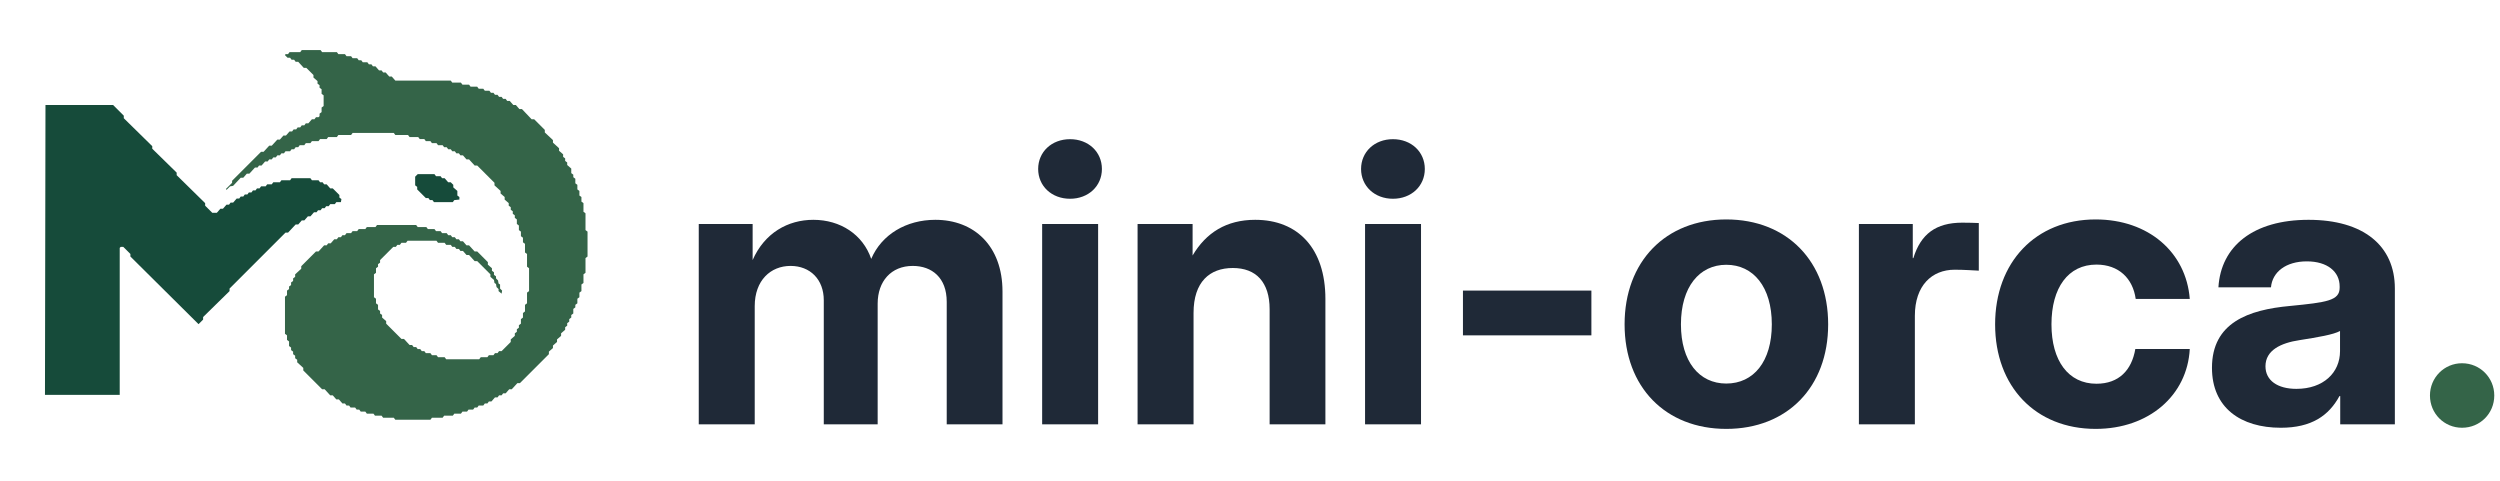
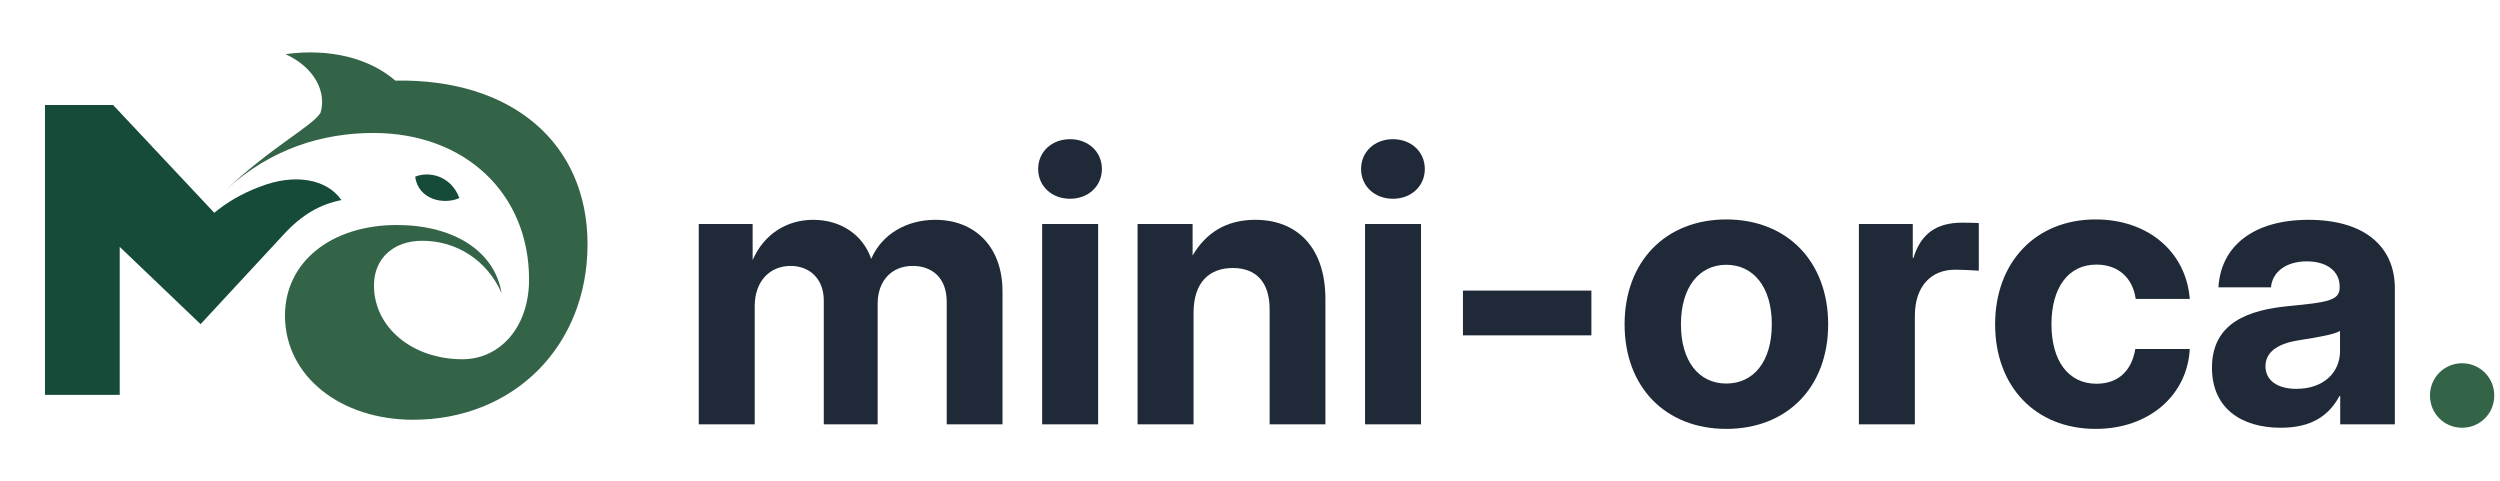
<svg xmlns="http://www.w3.org/2000/svg" width="489" height="94" viewBox="0 0 489 94">
  <g transform="translate(8.000 9.000) scale(0.3978495 0.3978495) translate(-16 -14)">
-     <path d="M 200.00,78.25 L 200.00,82.50 L 201.00,83.25 L 201.00,84.50 L 205.25,88.75 L 206.50,88.75 L 207.25,89.75 L 208.50,89.75 L 209.25,90.75 L 218.50,90.75 L 219.25,89.75 L 221.75,89.50 L 221.75,88.25 L 220.75,87.50 L 220.75,85.25 L 218.75,83.50 L 218.75,82.25 L 217.50,81.00 L 216.25,81.00 L 214.50,79.00 L 213.25,79.00 L 212.50,78.00 L 210.25,78.00 L 209.50,77.00 L 201.25,77.00 Z M 18.00,185.50 L 54.75,185.50 L 54.75,113.25 L 55.25,112.75 L 56.50,112.75 L 60.00,116.25 L 60.00,117.50 L 93.50,150.75 L 95.75,148.50 L 95.75,147.25 L 108.75,134.50 L 108.75,133.25 L 136.25,105.75 L 137.50,105.75 L 141.25,101.75 L 142.50,101.75 L 144.25,99.75 L 145.50,99.75 L 147.25,97.75 L 148.50,97.75 L 150.25,95.75 L 151.50,95.75 L 152.25,94.75 L 153.50,94.75 L 154.25,93.75 L 155.50,93.75 L 156.25,92.75 L 157.50,92.75 L 158.25,91.75 L 160.50,91.75 L 161.25,90.75 L 163.50,90.75 L 163.75,89.25 L 162.75,88.50 L 162.75,87.25 L 159.50,84.00 L 158.25,84.00 L 156.50,82.00 L 155.25,82.00 L 154.50,81.00 L 153.25,81.00 L 152.50,80.00 L 149.25,80.00 L 148.50,79.00 L 139.25,79.00 L 138.50,80.00 L 134.25,80.00 L 133.50,81.00 L 130.25,81.00 L 129.50,82.00 L 127.25,82.00 L 126.50,83.00 L 124.25,83.00 L 123.50,84.00 L 122.25,84.00 L 121.50,85.00 L 120.25,85.00 L 119.50,86.00 L 118.25,86.00 L 117.50,87.00 L 116.25,87.00 L 115.50,88.00 L 114.25,88.00 L 113.50,89.00 L 112.25,89.00 L 110.50,91.00 L 109.25,91.00 L 108.50,92.00 L 107.25,92.00 L 105.50,94.00 L 104.25,94.00 L 102.50,96.00 L 100.25,96.00 L 96.75,92.50 L 96.75,91.25 L 82.75,77.50 L 82.75,76.25 L 70.75,64.50 L 70.75,63.25 L 56.75,49.50 L 56.75,48.25 L 51.50,43.00 L 18.25,43.00 Z" fill="#164B3A" />
-     <path d="M 136.25,18.00 L 136.00,18.50 L 137.25,19.75 L 138.50,19.75 L 139.25,20.75 L 140.50,20.75 L 141.25,21.75 L 142.50,21.75 L 145.25,24.75 L 146.50,24.75 L 150.00,28.25 L 150.00,29.50 L 152.00,31.25 L 152.00,32.50 L 153.00,33.25 L 153.00,34.50 L 154.00,35.25 L 154.00,37.50 L 155.00,38.25 L 155.00,43.50 L 154.00,44.25 L 154.00,46.50 L 153.00,47.25 L 153.00,48.50 L 152.50,49.00 L 151.25,49.00 L 150.50,50.00 L 149.25,50.00 L 147.50,52.00 L 146.25,52.00 L 145.50,53.00 L 144.25,53.00 L 143.50,54.00 L 142.25,54.00 L 141.50,55.00 L 140.25,55.00 L 139.50,56.00 L 138.25,56.00 L 136.50,58.00 L 135.25,58.00 L 133.50,60.00 L 132.25,60.00 L 129.50,63.00 L 128.25,63.00 L 125.50,66.00 L 124.25,66.00 L 110.00,80.25 L 110.00,81.25 L 107.00,84.25 L 107.25,84.75 L 109.00,83.00 L 110.50,82.75 L 114.25,78.75 L 115.50,78.75 L 117.25,76.75 L 118.50,76.75 L 121.25,73.75 L 122.50,73.75 L 123.25,72.75 L 124.50,72.75 L 126.25,70.75 L 127.50,70.75 L 128.25,69.75 L 129.50,69.75 L 130.25,68.75 L 131.50,68.75 L 132.25,67.75 L 133.50,67.75 L 134.25,66.75 L 135.50,66.75 L 136.25,65.75 L 138.50,65.75 L 139.25,64.75 L 140.50,64.75 L 141.25,63.75 L 142.50,63.75 L 143.25,62.75 L 145.50,62.75 L 146.25,61.75 L 148.50,61.75 L 149.25,60.75 L 152.50,60.75 L 153.25,59.75 L 156.50,59.75 L 157.25,58.75 L 161.50,58.75 L 162.25,57.75 L 168.50,57.75 L 169.25,56.75 L 189.50,56.75 L 190.25,57.75 L 196.50,57.75 L 197.25,58.75 L 201.50,58.75 L 202.25,59.75 L 204.50,59.75 L 205.25,60.75 L 207.50,60.75 L 208.25,61.75 L 210.50,61.75 L 211.25,62.75 L 213.50,62.75 L 214.25,63.75 L 215.50,63.75 L 216.25,64.75 L 217.50,64.75 L 218.25,65.75 L 219.50,65.75 L 220.25,66.75 L 221.50,66.75 L 222.25,67.75 L 223.50,67.75 L 225.25,69.75 L 226.50,69.75 L 229.25,72.75 L 230.50,72.75 L 239.00,81.25 L 239.00,82.50 L 242.00,85.25 L 242.00,86.50 L 244.00,88.25 L 244.00,89.50 L 246.00,91.25 L 246.00,92.50 L 247.00,93.25 L 247.00,94.50 L 248.00,95.25 L 248.00,96.50 L 249.00,97.25 L 249.00,98.50 L 250.00,99.25 L 250.00,101.50 L 251.00,102.25 L 251.00,104.50 L 252.00,105.25 L 252.00,107.50 L 253.00,108.25 L 253.00,110.50 L 254.00,111.25 L 254.00,115.50 L 255.00,116.25 L 255.00,122.50 L 256.00,123.25 L 256.00,134.50 L 255.00,135.25 L 255.00,140.50 L 254.00,141.25 L 254.00,144.50 L 253.00,145.25 L 253.00,147.50 L 252.00,148.25 L 252.00,150.50 L 251.00,151.25 L 251.00,152.50 L 250.00,153.25 L 250.00,154.50 L 249.00,155.25 L 249.00,156.50 L 247.00,158.25 L 247.00,159.50 L 242.50,164.00 L 241.25,164.00 L 240.50,165.00 L 239.25,165.00 L 238.50,166.00 L 236.25,166.00 L 235.50,167.00 L 232.25,167.00 L 231.50,168.00 L 215.25,168.00 L 214.50,167.00 L 211.25,167.00 L 210.50,166.00 L 208.25,166.00 L 207.50,165.00 L 205.25,165.00 L 204.50,164.00 L 203.25,164.00 L 202.50,163.00 L 201.25,163.00 L 200.50,162.00 L 199.25,162.00 L 198.50,161.00 L 197.25,161.00 L 194.50,158.00 L 193.25,158.00 L 185.75,150.50 L 185.75,149.25 L 183.75,147.50 L 183.75,146.25 L 182.75,145.50 L 182.75,144.25 L 181.75,143.50 L 181.75,141.25 L 180.75,140.50 L 180.75,138.25 L 179.75,137.50 L 179.75,126.25 L 180.75,125.50 L 180.75,123.25 L 181.75,122.50 L 181.75,121.25 L 182.75,120.50 L 182.75,119.25 L 189.25,112.75 L 190.50,112.75 L 191.25,111.75 L 192.50,111.75 L 193.25,110.75 L 195.50,110.75 L 196.25,109.75 L 210.50,109.75 L 211.25,110.75 L 214.50,110.75 L 215.25,111.75 L 217.50,111.75 L 218.25,112.75 L 219.50,112.75 L 220.25,113.75 L 221.50,113.75 L 222.25,114.75 L 223.50,114.75 L 225.25,116.75 L 226.50,116.75 L 229.25,119.75 L 230.50,119.75 L 237.00,126.25 L 237.00,127.50 L 238.75,129.00 L 239.00,130.50 L 239.75,131.00 L 240.00,132.50 L 241.00,133.50 L 241.00,134.50 L 242.50,135.75 L 242.75,134.25 L 241.75,133.25 L 241.75,131.25 L 241.00,130.75 L 240.75,129.25 L 239.75,128.25 L 239.75,127.25 L 238.75,126.50 L 238.75,125.25 L 237.75,124.50 L 237.75,123.25 L 235.75,121.50 L 235.75,120.25 L 230.50,115.00 L 229.25,115.00 L 226.50,112.00 L 225.25,112.00 L 223.50,110.00 L 222.25,110.00 L 221.50,109.00 L 220.25,109.00 L 219.50,108.00 L 218.25,108.00 L 217.50,107.00 L 216.25,107.00 L 215.50,106.00 L 213.25,106.00 L 212.50,105.00 L 210.25,105.00 L 209.50,104.00 L 206.25,104.00 L 205.50,103.00 L 201.25,103.00 L 200.50,102.00 L 181.25,102.00 L 180.50,103.00 L 176.25,103.00 L 175.50,104.00 L 172.25,104.00 L 171.50,105.00 L 169.25,105.00 L 168.50,106.00 L 166.25,106.00 L 165.50,107.00 L 164.25,107.00 L 163.50,108.00 L 162.25,108.00 L 161.50,109.00 L 160.25,109.00 L 158.50,111.00 L 157.25,111.00 L 156.50,112.00 L 155.25,112.00 L 152.50,115.00 L 151.25,115.00 L 144.00,122.25 L 144.00,123.50 L 141.00,126.25 L 141.00,127.50 L 140.00,128.25 L 140.00,129.50 L 139.00,130.25 L 139.00,131.50 L 138.00,132.25 L 138.00,133.50 L 137.00,134.25 L 137.00,136.50 L 136.00,137.25 L 136.00,155.50 L 137.00,156.25 L 137.00,158.50 L 138.00,159.25 L 138.00,161.50 L 139.00,162.25 L 139.00,163.50 L 140.00,164.25 L 140.00,165.50 L 141.00,166.25 L 141.00,167.50 L 142.00,168.25 L 142.00,169.50 L 145.00,172.25 L 145.00,173.50 L 154.25,182.75 L 155.50,182.75 L 158.25,185.75 L 159.50,185.75 L 161.25,187.75 L 162.50,187.75 L 164.25,189.75 L 165.50,189.75 L 166.25,190.75 L 167.50,190.75 L 168.25,191.75 L 170.50,191.75 L 171.25,192.75 L 172.50,192.75 L 173.25,193.75 L 175.50,193.75 L 176.25,194.75 L 179.50,194.75 L 180.25,195.75 L 183.50,195.75 L 184.25,196.75 L 189.50,196.75 L 190.25,197.75 L 207.50,197.75 L 208.25,196.75 L 213.50,196.75 L 214.25,195.75 L 218.50,195.75 L 219.25,194.75 L 222.50,194.75 L 223.25,193.75 L 225.50,193.75 L 226.25,192.75 L 228.50,192.75 L 229.25,191.75 L 230.50,191.75 L 231.25,190.75 L 233.50,190.75 L 234.25,189.75 L 235.50,189.75 L 236.25,188.75 L 237.50,188.75 L 239.25,186.75 L 240.50,186.75 L 241.25,185.75 L 242.50,185.75 L 243.25,184.75 L 244.50,184.75 L 246.25,182.75 L 247.50,182.75 L 250.25,179.75 L 251.50,179.75 L 265.75,165.50 L 265.75,164.25 L 267.75,162.50 L 267.75,161.25 L 269.75,159.50 L 269.75,158.25 L 271.75,156.50 L 271.75,155.25 L 273.75,153.50 L 273.75,152.25 L 274.75,151.50 L 274.75,150.25 L 275.75,149.50 L 275.75,148.25 L 276.75,147.50 L 276.75,146.25 L 277.75,145.50 L 277.75,143.25 L 278.75,142.50 L 278.75,141.25 L 279.75,140.50 L 279.75,138.25 L 280.75,137.50 L 280.75,135.25 L 281.75,134.50 L 281.75,131.25 L 282.75,130.50 L 282.75,126.25 L 283.75,125.50 L 283.75,118.25 L 284.75,117.50 L 284.75,105.25 L 283.75,104.50 L 283.75,96.25 L 282.75,95.50 L 282.75,91.25 L 281.75,90.50 L 281.75,88.25 L 280.75,87.50 L 280.75,85.25 L 279.75,84.50 L 279.75,82.25 L 278.75,81.50 L 278.75,79.25 L 277.75,78.50 L 277.75,77.25 L 276.75,76.50 L 276.75,74.25 L 274.75,72.50 L 274.75,71.25 L 273.75,70.50 L 273.75,69.25 L 272.75,68.50 L 272.75,67.25 L 270.75,65.50 L 270.75,64.25 L 267.75,61.50 L 267.75,60.25 L 263.75,56.50 L 263.75,55.25 L 258.50,50.00 L 257.25,50.00 L 252.50,45.00 L 251.25,45.00 L 249.50,43.00 L 248.25,43.00 L 246.50,41.00 L 245.25,41.00 L 244.50,40.00 L 243.25,40.00 L 242.50,39.00 L 241.25,39.00 L 240.50,38.00 L 239.25,38.00 L 238.50,37.00 L 237.25,37.00 L 236.50,36.00 L 234.25,36.00 L 233.50,35.00 L 231.25,35.00 L 230.50,34.00 L 227.25,34.00 L 226.50,33.00 L 223.25,33.00 L 222.50,32.00 L 218.25,32.00 L 217.50,31.00 L 190.25,31.00 L 188.50,29.00 L 187.25,29.00 L 185.50,27.00 L 184.25,27.00 L 183.50,26.00 L 182.25,26.00 L 180.50,24.00 L 179.25,24.00 L 178.50,23.00 L 177.25,23.00 L 176.50,22.00 L 174.25,22.00 L 173.50,21.00 L 172.25,21.00 L 171.50,20.00 L 169.25,20.00 L 168.50,19.00 L 166.25,19.00 L 165.50,18.00 L 162.25,18.00 L 161.50,17.00 L 154.25,17.00 L 153.50,16.00 L 144.25,16.00 L 143.50,17.00 L 138.25,17.00 L 137.50,18.00 Z" fill="#346448" />
+     <path d="M 200.00,78.25 C 206.50,75.50 217.50,77.50 221.75,88.75 C 214.00,92.25 201.50,89.50 200.00,78.25 Z M 18.00,185.50 L 54.75,185.50 L 54.75,112.75 L 94.50,150.75 L 135.50,106.50 C 144.50,96.75 153.50,91.75 163.75,89.75 C 156.50,79.25 140.50,76.50 123.50,83.25 C 114.75,86.50 107.25,91.00 101.25,96.00 L 51.50,43.00 L 18.00,43.00 Z" fill="#164B3A" />
+     <path d="M 136.25,18.00 C 150.50,24.50 156.50,36.50 153.50,46.75 C 150.00,53.00 129.50,63.50 107.25,84.50 C 129.00,64.50 154.50,56.75 179.50,56.75 C 224.50,56.75 256.00,86.50 256.00,128.75 C 256.00,152.50 241.50,168.00 223.25,168.00 C 198.50,168.00 179.75,152.25 179.75,131.75 C 179.75,118.25 189.50,109.75 203.50,109.75 C 220.50,109.75 235.50,119.50 242.50,135.50 C 239.00,114.50 218.50,102.00 191.00,102.00 C 159.00,102.00 136.00,120.00 136.00,146.50 C 136.00,176.50 163.50,197.75 199.00,197.75 C 248.50,197.75 284.75,161.50 284.75,111.50 C 284.75,62.00 248.00,30.00 190.25,31.00 C 177.50,20.00 158.00,15.00 136.25,18.00 Z" fill="#346448" />
  </g>
  <g fill="#1F2937" transform="translate(132.817 83.000)">
    <g transform="translate(0 0) scale(0.03710938 -0.03710938)">
      <path transform="translate(0 0)" d="M104 0H399V623C399 759 483 835 588 835C691 835 763 764 763 654V0H1047V636C1047 754 1118 835 1232 835C1333 835 1411 773 1411 646V0H1705V700C1705 942 1554 1078 1351 1078C1198 1078 1068 1001 1013 872C969 1001 850 1078 708 1078C574 1078 451 1009 388 866V1056H104Z" />
      <path transform="translate(1810 0)" d="M104 0H399V1056H104ZM251 1189C348 1189 419 1256 419 1346C419 1436 348 1503 251 1503C154 1503 83 1436 83 1346C83 1256 154 1189 251 1189Z" />
      <path transform="translate(2313 0)" d="M399 587C399 751 484 824 606 824C729 824 800 749 800 607V0H1094V661C1094 928 949 1078 724 1078C572 1078 465 1010 394 890V1056H104V0H399Z" />
      <path transform="translate(3512 0)" d="M104 0H399V1056H104ZM251 1189C348 1189 419 1256 419 1346C419 1436 348 1503 251 1503C154 1503 83 1436 83 1346C83 1256 154 1189 251 1189Z" />
      <path transform="translate(4015 0)" d="M794 705H117V469H794Z" />
      <path transform="translate(4926 0)" d="M594 -24C915 -24 1131 196 1131 527C1131 858 915 1080 594 1080C274 1080 58 858 58 527C58 196 274 -24 594 -24ZM594 215C451 215 355 331 355 527C355 724 452 841 594 841C737 841 834 724 834 527C834 331 738 215 594 215Z" />
      <path transform="translate(6115 0)" d="M104 0H399V572C399 731 488 815 609 815C659 815 714 811 736 810V1061C712 1062 683 1063 649 1063C510 1063 430 1003 391 876H388V1056H104Z" />
      <path transform="translate(6879 0)" d="M588 -24C869 -24 1071 153 1084 397H797C778 286 711 214 592 214C444 214 355 335 355 527C355 720 443 842 592 842C710 842 784 769 799 661H1084C1065 907 866 1080 588 1080C271 1080 58 854 58 527C58 200 270 -24 588 -24Z" />
      <path transform="translate(8016 0)" d="M427 -18C589 -18 680 46 736 149H740V0H1028V716C1028 942 862 1078 573 1078C283 1078 111 940 98 722H375C382 803 454 859 564 859C672 859 737 805 737 727V720C737 652 669 643 476 624C256 604 64 536 64 298C64 87 216 -18 427 -18ZM509 187C410 187 346 231 346 306C346 390 426 429 527 444C622 459 705 473 739 492V386C739 272 651 187 509 187Z" />
    </g>
  </g>
  <g fill="#346448" transform="translate(472.294 83.000)">
    <g transform="translate(0 0) scale(0.03710938 -0.03710938)">
      <path transform="translate(0 0)" d="M250 -18C345 -18 420 57 420 152C420 246 345 322 250 322C156 322 81 246 81 152C81 57 156 -18 250 -18Z" />
    </g>
  </g>
</svg>
